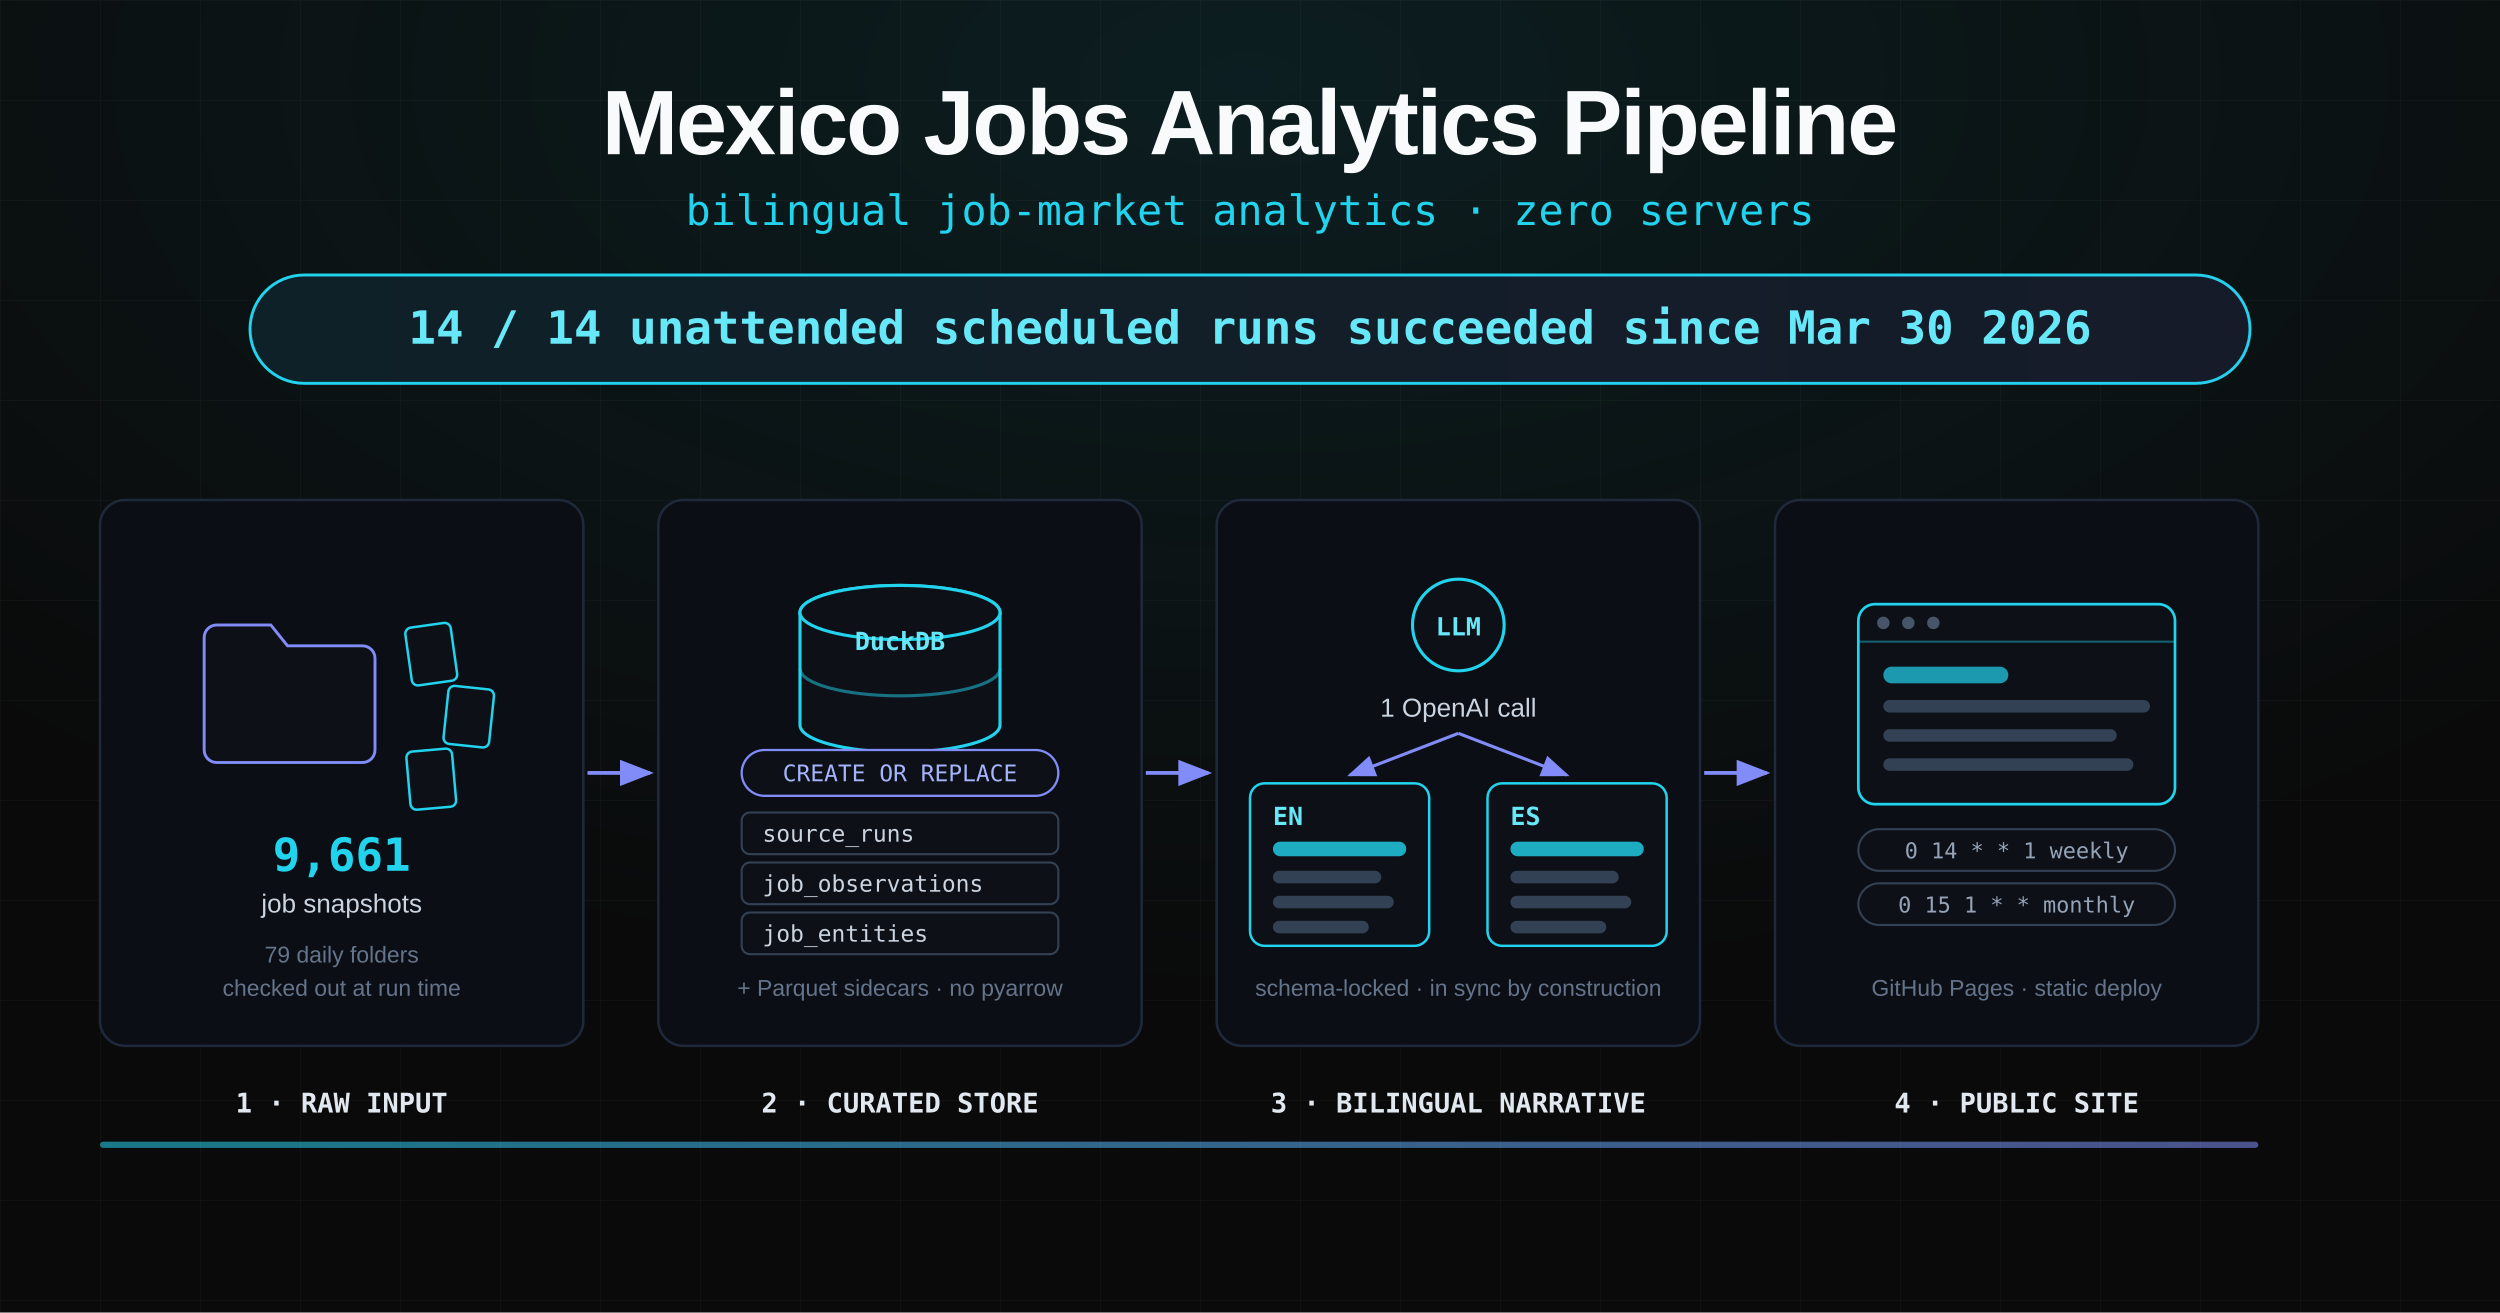
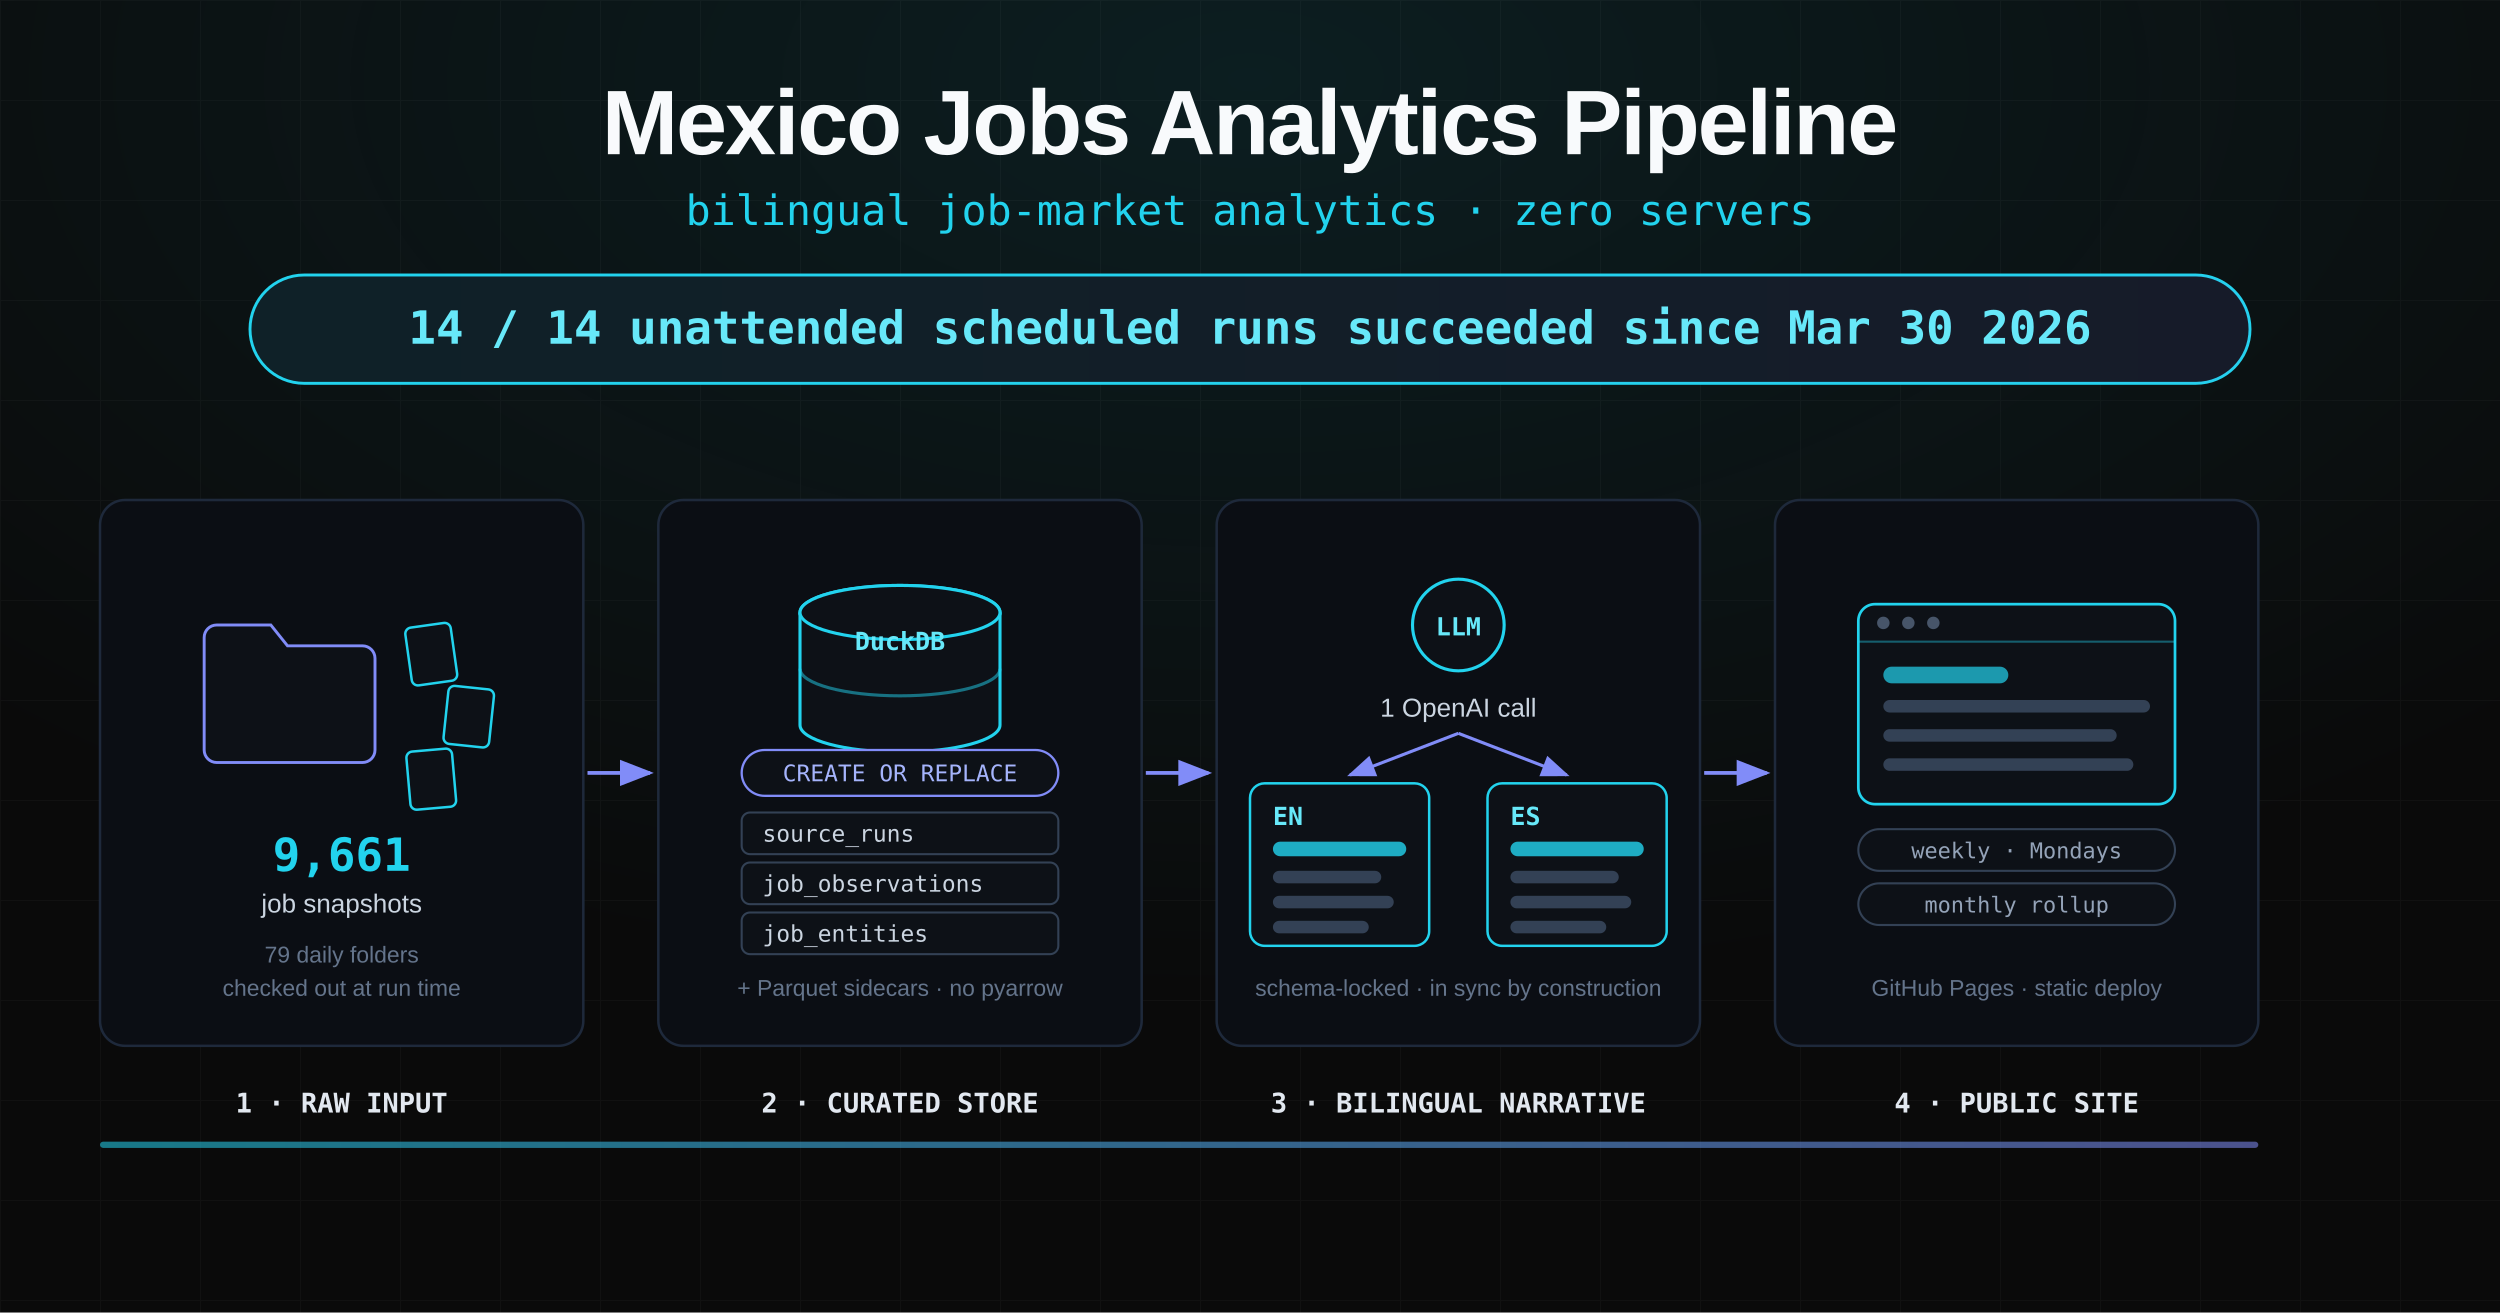
<svg xmlns="http://www.w3.org/2000/svg" width="1200" height="630" viewBox="0 0 1200 630" font-family="ui-sans-serif, system-ui, Segoe UI, Arial, sans-serif">
  <defs>
    <linearGradient id="ci" x1="0" y1="0" x2="1" y2="0">
      <stop offset="0" stop-color="#22d3ee" />
      <stop offset="1" stop-color="#818cf8" />
    </linearGradient>
    <radialGradient id="glow" cx="50%" cy="6%" r="70%">
      <stop offset="0" stop-color="#22d3ee" stop-opacity="0.10" />
      <stop offset="1" stop-color="#22d3ee" stop-opacity="0" />
    </radialGradient>
    <pattern id="grid" width="48" height="48" patternUnits="userSpaceOnUse">
      <path d="M48 0 H0 V48" fill="none" stroke="#ffffff" stroke-opacity="0.03" stroke-width="1" />
    </pattern>
    <marker id="ac" markerWidth="9" markerHeight="7" refX="8" refY="3.5" orient="auto">
      <polygon points="0 0, 9 3.5, 0 7" fill="#818cf8" />
    </marker>
  </defs>
  <rect width="1200" height="630" fill="#0a0a0a" />
  <rect width="1200" height="630" fill="url(#grid)" />
  <rect width="1200" height="630" fill="url(#glow)" />
  <text x="600" y="74" text-anchor="middle" fill="#f8fafc" font-size="44" font-weight="700" letter-spacing="-1">Mexico Jobs Analytics Pipeline</text>
  <text x="600" y="108" text-anchor="middle" fill="#22d3ee" font-size="20" font-family="ui-monospace, SFMono-Regular, Menlo, monospace">bilingual job-market analytics · zero servers</text>
  <rect x="120" y="132" width="960" height="52" rx="26" fill="#0d1117" stroke="#22d3ee" stroke-width="1.4" />
  <rect x="120" y="132" width="960" height="52" rx="26" fill="url(#ci)" fill-opacity="0.08" />
  <text x="600" y="165" text-anchor="middle" fill="#67e8f9" font-size="22" font-weight="700" font-family="ui-monospace, SFMono-Regular, Menlo, monospace">14 / 14 unattended scheduled runs succeeded since Mar 30 2026</text>
  <g fill="#0b0e14" stroke="#1e293b" stroke-width="1.2">
    <rect x="48" y="240" width="232" height="262" rx="12" />
    <rect x="316" y="240" width="232" height="262" rx="12" />
    <rect x="584" y="240" width="232" height="262" rx="12" />
    <rect x="852" y="240" width="232" height="262" rx="12" />
  </g>
  <g stroke="#818cf8" stroke-width="1.8">
    <line x1="282" y1="371" x2="312" y2="371" marker-end="url(#ac)" />
    <line x1="550" y1="371" x2="580" y2="371" marker-end="url(#ac)" />
    <line x1="818" y1="371" x2="848" y2="371" marker-end="url(#ac)" />
  </g>
  <g>
    <path d="M104 300 h26 l8 10 h36 a6 6 0 0 1 6 6 v44 a6 6 0 0 1 -6 6 h-70 a6 6 0 0 1 -6 -6 v-54 a6 6 0 0 1 6 -6 z" fill="#0d1117" stroke="#818cf8" stroke-width="1.4" />
    <g fill="#0d1117" stroke="#22d3ee" stroke-width="1.2">
      <rect x="196" y="300" width="22" height="28" rx="3" transform="rotate(-8 207 314)" />
      <rect x="214" y="330" width="22" height="28" rx="3" transform="rotate(6 225 344)" />
      <rect x="196" y="360" width="22" height="28" rx="3" transform="rotate(-5 207 374)" />
    </g>
    <text x="164" y="418" text-anchor="middle" fill="#22d3ee" font-size="22" font-weight="700" font-family="ui-monospace, SFMono-Regular, Menlo, monospace">9,661</text>
    <text x="164" y="438" text-anchor="middle" fill="#cbd5e1" font-size="12.5">job snapshots</text>
    <text x="164" y="462" text-anchor="middle" fill="#64748b" font-size="11">79 daily folders</text>
    <text x="164" y="478" text-anchor="middle" fill="#64748b" font-size="11">checked out at run time</text>
  </g>
  <g>
    <g stroke="#22d3ee" stroke-width="1.5" fill="#0d1117">
      <ellipse cx="432" cy="294" rx="48" ry="13" />
      <path d="M384 294 V348 A48 13 0 0 0 480 348 V294" />
      <ellipse cx="432" cy="294" rx="48" ry="13" fill="#0d1117" />
      <path d="M384 321 A48 13 0 0 0 480 321" fill="none" stroke-opacity="0.5" />
    </g>
    <text x="432" y="312" text-anchor="middle" fill="#67e8f9" font-size="12" font-weight="700" font-family="ui-monospace, SFMono-Regular, Menlo, monospace">DuckDB</text>
    <rect x="356" y="360" width="152" height="22" rx="11" fill="#0d1117" stroke="#818cf8" stroke-width="1.1" />
    <text x="432" y="375" text-anchor="middle" fill="#a5b4fc" font-size="11" font-family="ui-monospace, SFMono-Regular, Menlo, monospace">CREATE OR REPLACE</text>
    <g font-size="11" font-family="ui-monospace, SFMono-Regular, Menlo, monospace">
      <rect x="356" y="390" width="152" height="20" rx="4" fill="#0d1117" stroke="#334155" />
      <text x="366" y="404" fill="#cbd5e1">source_runs</text>
      <rect x="356" y="414" width="152" height="20" rx="4" fill="#0d1117" stroke="#334155" />
      <text x="366" y="428" fill="#cbd5e1">job_observations</text>
      <rect x="356" y="438" width="152" height="20" rx="4" fill="#0d1117" stroke="#334155" />
      <text x="366" y="452" fill="#cbd5e1">job_entities</text>
    </g>
    <text x="432" y="478" text-anchor="middle" fill="#64748b" font-size="11">+ Parquet sidecars · no pyarrow</text>
  </g>
  <g>
    <circle cx="700" cy="300" r="22" fill="#0d1117" stroke="#22d3ee" stroke-width="1.5" />
    <text x="700" y="305" text-anchor="middle" fill="#67e8f9" font-size="12" font-weight="700" font-family="ui-monospace, SFMono-Regular, Menlo, monospace">LLM</text>
    <text x="700" y="344" text-anchor="middle" fill="#cbd5e1" font-size="12.5">1 OpenAI call</text>
    <line x1="700" y1="352" x2="648" y2="372" stroke="#818cf8" stroke-width="1.5" marker-end="url(#ac)" />
    <line x1="700" y1="352" x2="752" y2="372" stroke="#818cf8" stroke-width="1.5" marker-end="url(#ac)" />
    <g>
      <rect x="600" y="376" width="86" height="78" rx="7" fill="#0d1117" stroke="#22d3ee" stroke-width="1.2" />
      <text x="611" y="396" fill="#67e8f9" font-size="12" font-weight="700" font-family="ui-monospace, SFMono-Regular, Menlo, monospace">EN</text>
      <rect x="611" y="404" width="64" height="7" rx="3.5" fill="#22d3ee" opacity="0.8" />
      <rect x="611" y="418" width="52" height="6" rx="3" fill="#334155" />
      <rect x="611" y="430" width="58" height="6" rx="3" fill="#334155" />
      <rect x="611" y="442" width="46" height="6" rx="3" fill="#334155" />
    </g>
    <g>
      <rect x="714" y="376" width="86" height="78" rx="7" fill="#0d1117" stroke="#22d3ee" stroke-width="1.2" />
      <text x="725" y="396" fill="#67e8f9" font-size="12" font-weight="700" font-family="ui-monospace, SFMono-Regular, Menlo, monospace">ES</text>
      <rect x="725" y="404" width="64" height="7" rx="3.5" fill="#22d3ee" opacity="0.8" />
      <rect x="725" y="418" width="52" height="6" rx="3" fill="#334155" />
      <rect x="725" y="430" width="58" height="6" rx="3" fill="#334155" />
      <rect x="725" y="442" width="46" height="6" rx="3" fill="#334155" />
    </g>
    <text x="700" y="478" text-anchor="middle" fill="#64748b" font-size="11">schema-locked · in sync by construction</text>
  </g>
  <g>
    <rect x="892" y="290" width="152" height="96" rx="8" fill="#0d1117" stroke="#22d3ee" stroke-width="1.3" />
    <line x1="892" y1="308" x2="1044" y2="308" stroke="#22d3ee" stroke-opacity="0.4" />
    <g fill="#475569">
      <circle cx="904" cy="299" r="3" />
      <circle cx="916" cy="299" r="3" />
      <circle cx="928" cy="299" r="3" />
    </g>
    <rect x="904" y="320" width="60" height="8" rx="4" fill="#22d3ee" opacity="0.7" />
    <rect x="904" y="336" width="128" height="6" rx="3" fill="#334155" />
    <rect x="904" y="350" width="112" height="6" rx="3" fill="#334155" />
    <rect x="904" y="364" width="120" height="6" rx="3" fill="#334155" />
    <g font-size="10.5" font-family="ui-monospace, SFMono-Regular, Menlo, monospace">
      <rect x="892" y="398" width="152" height="20" rx="10" fill="#0d1117" stroke="#334155" />
-       <text x="968" y="412" text-anchor="middle" fill="#94a3b8">0 14 * * 1  weekly</text>
+       <text x="968" y="412" text-anchor="middle" fill="#94a3b8">weekly · Mondays</text>
      <rect x="892" y="424" width="152" height="20" rx="10" fill="#0d1117" stroke="#334155" />
-       <text x="968" y="438" text-anchor="middle" fill="#94a3b8">0 15 1 * *  monthly</text>
+       <text x="968" y="438" text-anchor="middle" fill="#94a3b8">monthly rollup</text>
    </g>
    <text x="968" y="478" text-anchor="middle" fill="#64748b" font-size="11">GitHub Pages · static deploy</text>
  </g>
  <g font-family="ui-monospace, SFMono-Regular, Menlo, monospace" font-size="13" font-weight="700" fill="#e2e8f0" text-anchor="middle">
    <text x="164" y="534">1 · RAW INPUT</text>
    <text x="432" y="534">2 · CURATED STORE</text>
    <text x="700" y="534">3 · BILINGUAL NARRATIVE</text>
    <text x="968" y="534">4 · PUBLIC SITE</text>
  </g>
  <rect x="48" y="548" width="1036" height="3" rx="1.5" fill="url(#ci)" fill-opacity="0.55" />
</svg>
